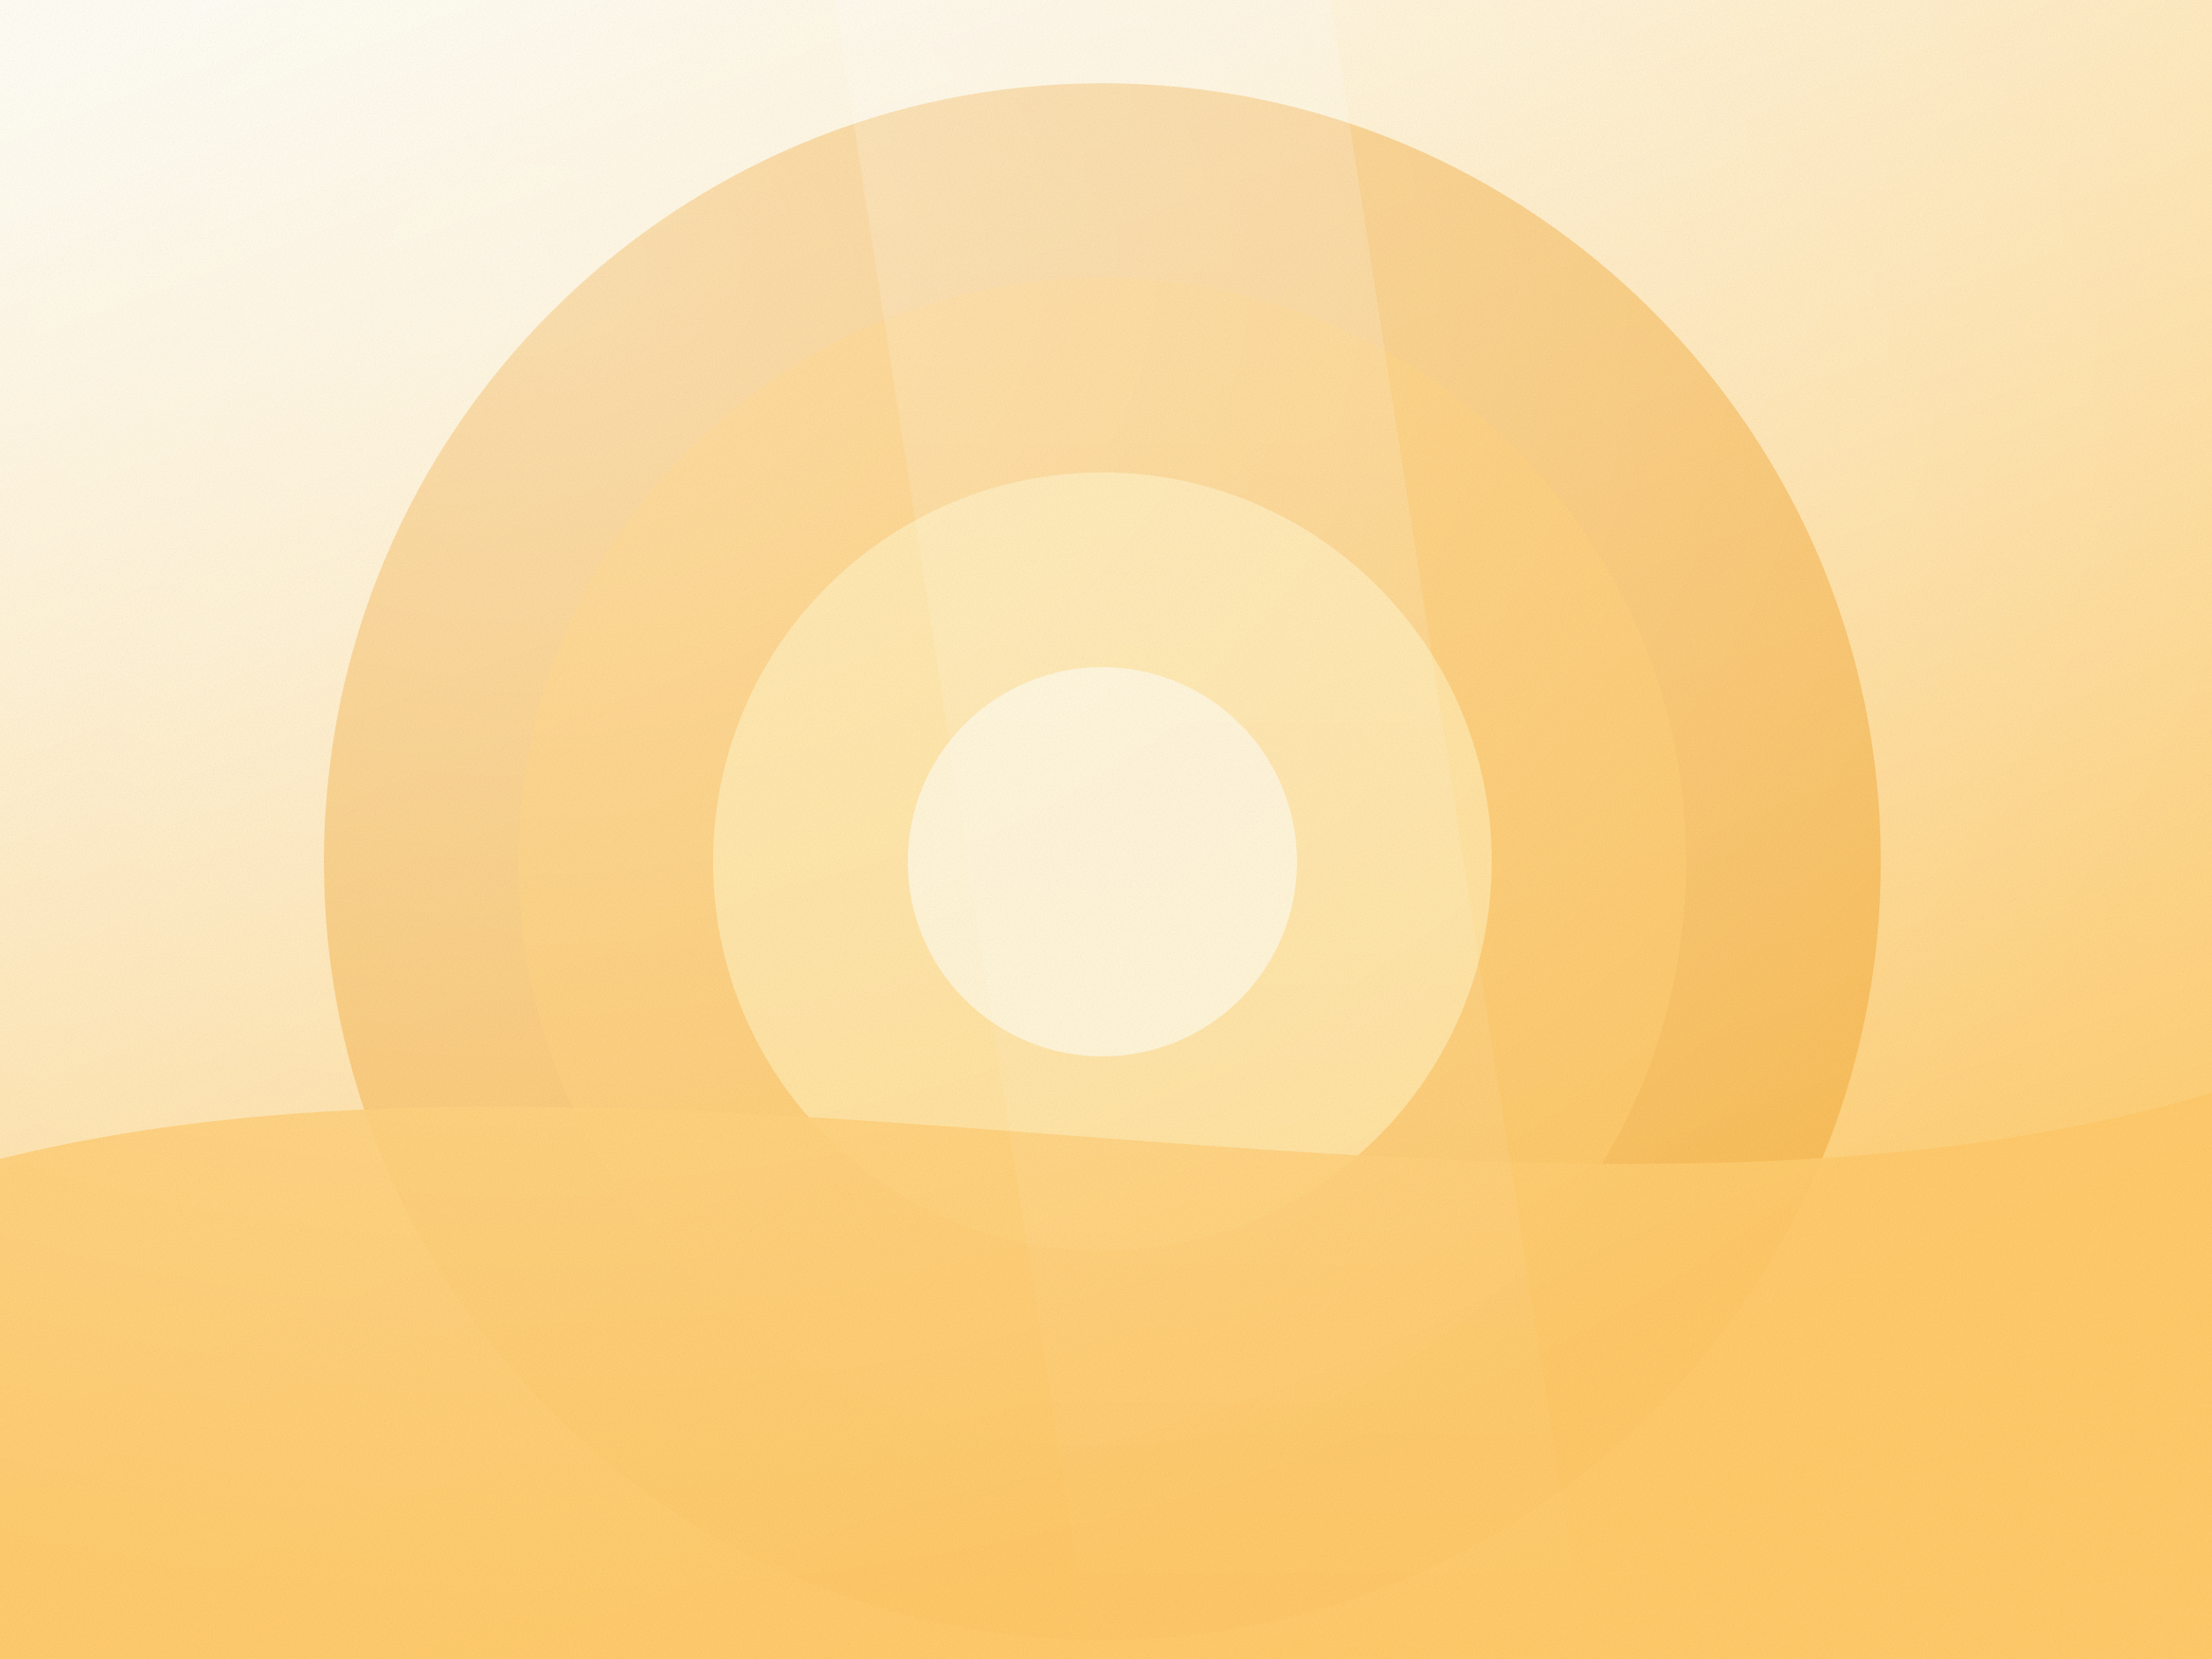
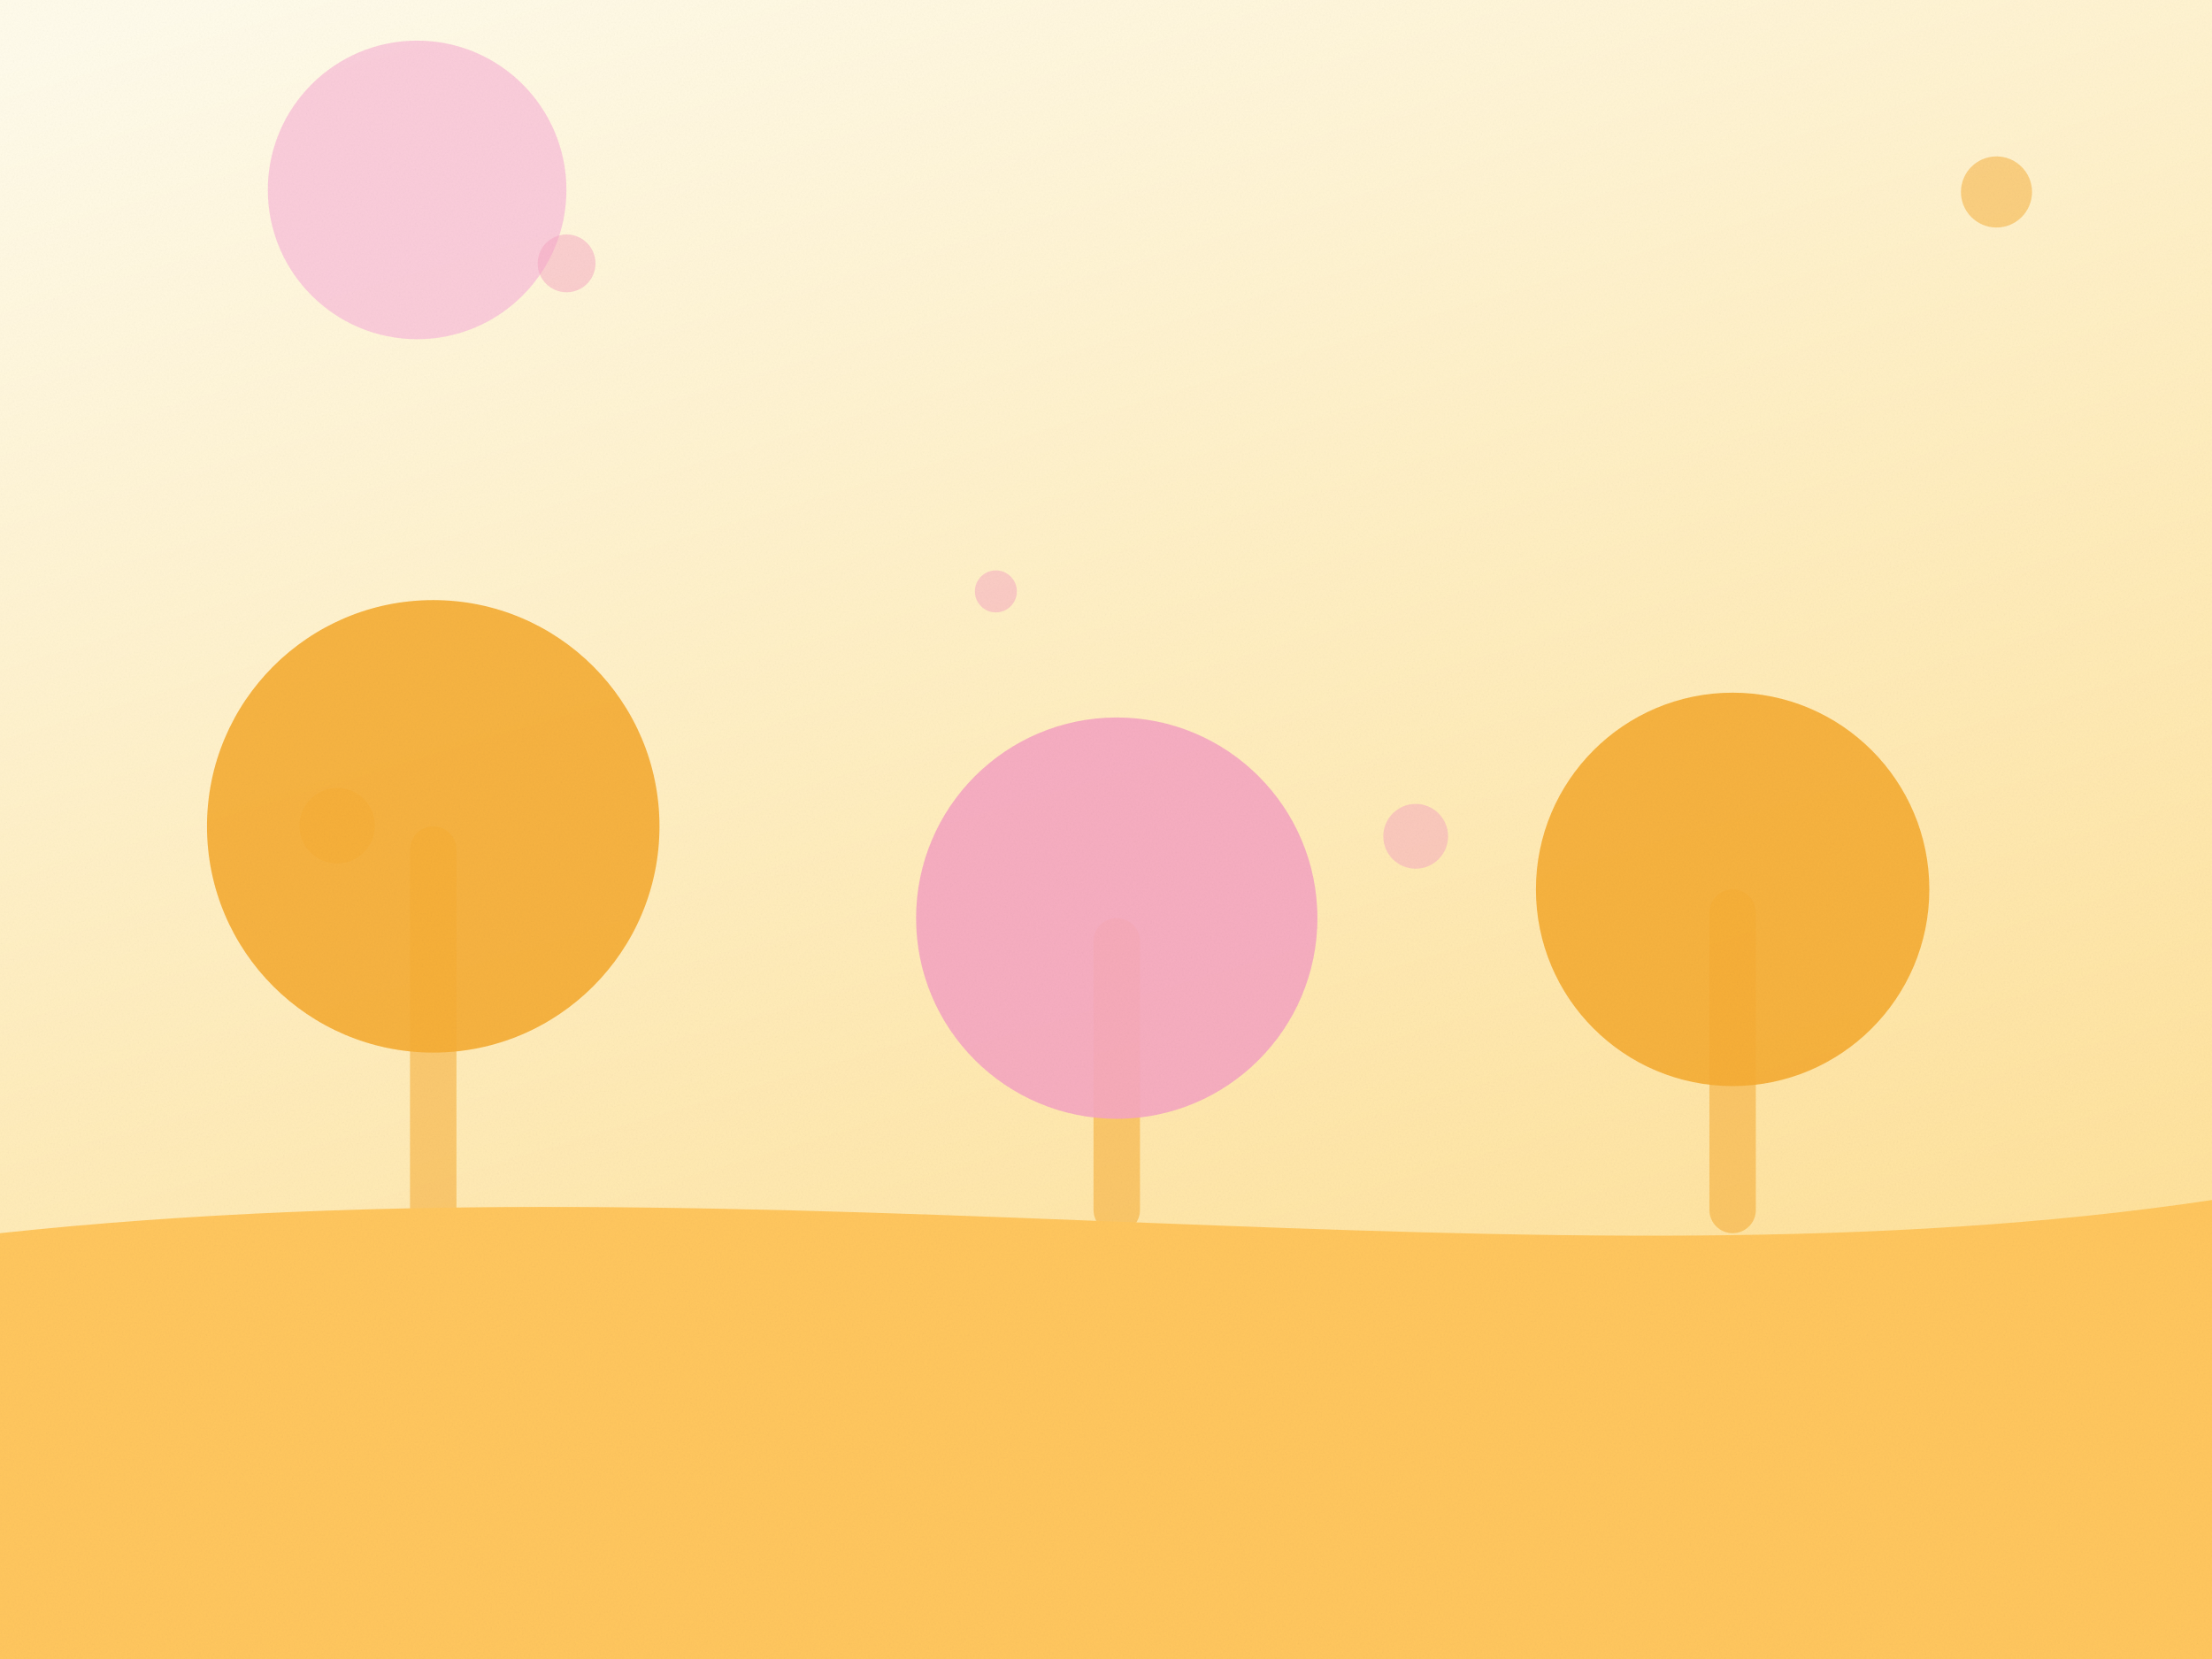
<svg xmlns="http://www.w3.org/2000/svg" viewBox="0 0 1400 1050" width="1400" height="1050" role="presentation">
  <defs>
-     <linearGradient id="sky" x1="0.1" y1="0" x2="0.6" y2="1">
-       <stop offset="0%" stop-color="#FFFCEF" />
-       <stop offset="100%" stop-color="#FFCA69" />
+     <linearGradient id="sky" x1="0.1" y1="0" x2="0.5" y2="1">
+       <stop offset="0%" stop-color="#FFFBEA" />
+       <stop offset="100%" stop-color="#FFE096" />
    </linearGradient>
-     <linearGradient id="shaft" x1="0" y1="0" x2="0" y2="1">
-       <stop offset="0%" stop-color="#FFFFFF" stop-opacity="0.42" />
-       <stop offset="100%" stop-color="#FFFFFF" stop-opacity="0" />
-     </linearGradient>
-     <radialGradient id="bloom" cx="24%" cy="16%" r="82%">
-       <stop offset="0%" stop-color="#FFFFFF" stop-opacity="0.38" />
-       <stop offset="100%" stop-color="#FFFFFF" stop-opacity="0" />
-     </radialGradient>
    <filter id="grain" x="0" y="0" width="100%" height="100%">
      <feTurbulence type="fractalNoise" baseFrequency="0.9" numOctaves="3" stitchTiles="stitch" />
      <feColorMatrix type="saturate" values="0" />
    </filter>
  </defs>
  <rect width="1400" height="1050" fill="url(#sky)" />
-   <circle cx="697.7" cy="545.4" r="492.7" fill="#F4AC38" opacity="0.55" />
-   <circle cx="697.7" cy="545.4" r="369.5" fill="#FFCA69" opacity="0.67" />
-   <circle cx="697.7" cy="545.4" r="246.4" fill="#FFE49F" opacity="0.79" />
-   <circle cx="697.7" cy="545.4" r="123.2" fill="#FFF3D2" opacity="0.91" />
-   <path d="M0 733.5 C 420 628.5, 980 817.5, 1400 691.5 L 1400 1050 L 0 1050 Z" fill="#FFCA69" opacity="0.9" />
-   <polygon points="528.3,0 842.1,0 1004.4,1050 690.6,1050" fill="url(#shaft)" opacity="0.45" />
-   <rect width="1400" height="1050" fill="url(#bloom)" />
-   <rect width="1400" height="1050" filter="url(#grain)" opacity="0.11" style="mix-blend-mode:multiply" />
+   <circle cx="264" cy="120.2" r="94.5" fill="#FAC8D9" opacity="0.9" />
+   <circle cx="896" cy="529.3" r="20.5" fill="#F5A6C1" opacity="0.5" />
+   <circle cx="1263.6" cy="121.5" r="22.5" fill="#F5AC33" opacity="0.5" />
+   <circle cx="630.3" cy="374.3" r="13.3" fill="#F5A6C1" opacity="0.5" />
+   <circle cx="213.4" cy="522.6" r="23.9" fill="#F5AC33" opacity="0.5" />
+   <circle cx="358.6" cy="166.7" r="18.3" fill="#F5A6C1" opacity="0.5" />
+   <rect x="259.5" y="523" width="29.4" height="257.5" rx="14.7" fill="#F5AC33" opacity="0.55" />
+   <circle cx="274.2" cy="523" r="143.2" fill="#F5AC33" opacity="0.9" />
+   <rect x="692.1" y="581.1" width="29.4" height="199.4" rx="14.7" fill="#F5AC33" opacity="0.55" />
+   <circle cx="706.8" cy="581.1" r="127" fill="#F5A6C1" opacity="0.9" />
+   <rect x="1081.9" y="562.9" width="29.4" height="217.6" rx="14.7" fill="#F5AC33" opacity="0.55" />
+   <circle cx="1096.6" cy="562.9" r="124.5" fill="#F5AC33" opacity="0.9" />
+   <path d="M0 780.5 C 490 728, 980 822.5, 1400 759.5 L 1400 1050 L 0 1050 Z" fill="#FFC65E" />
+   <rect width="1400" height="1050" filter="url(#grain)" opacity="0.07" style="mix-blend-mode:multiply" />
</svg>
